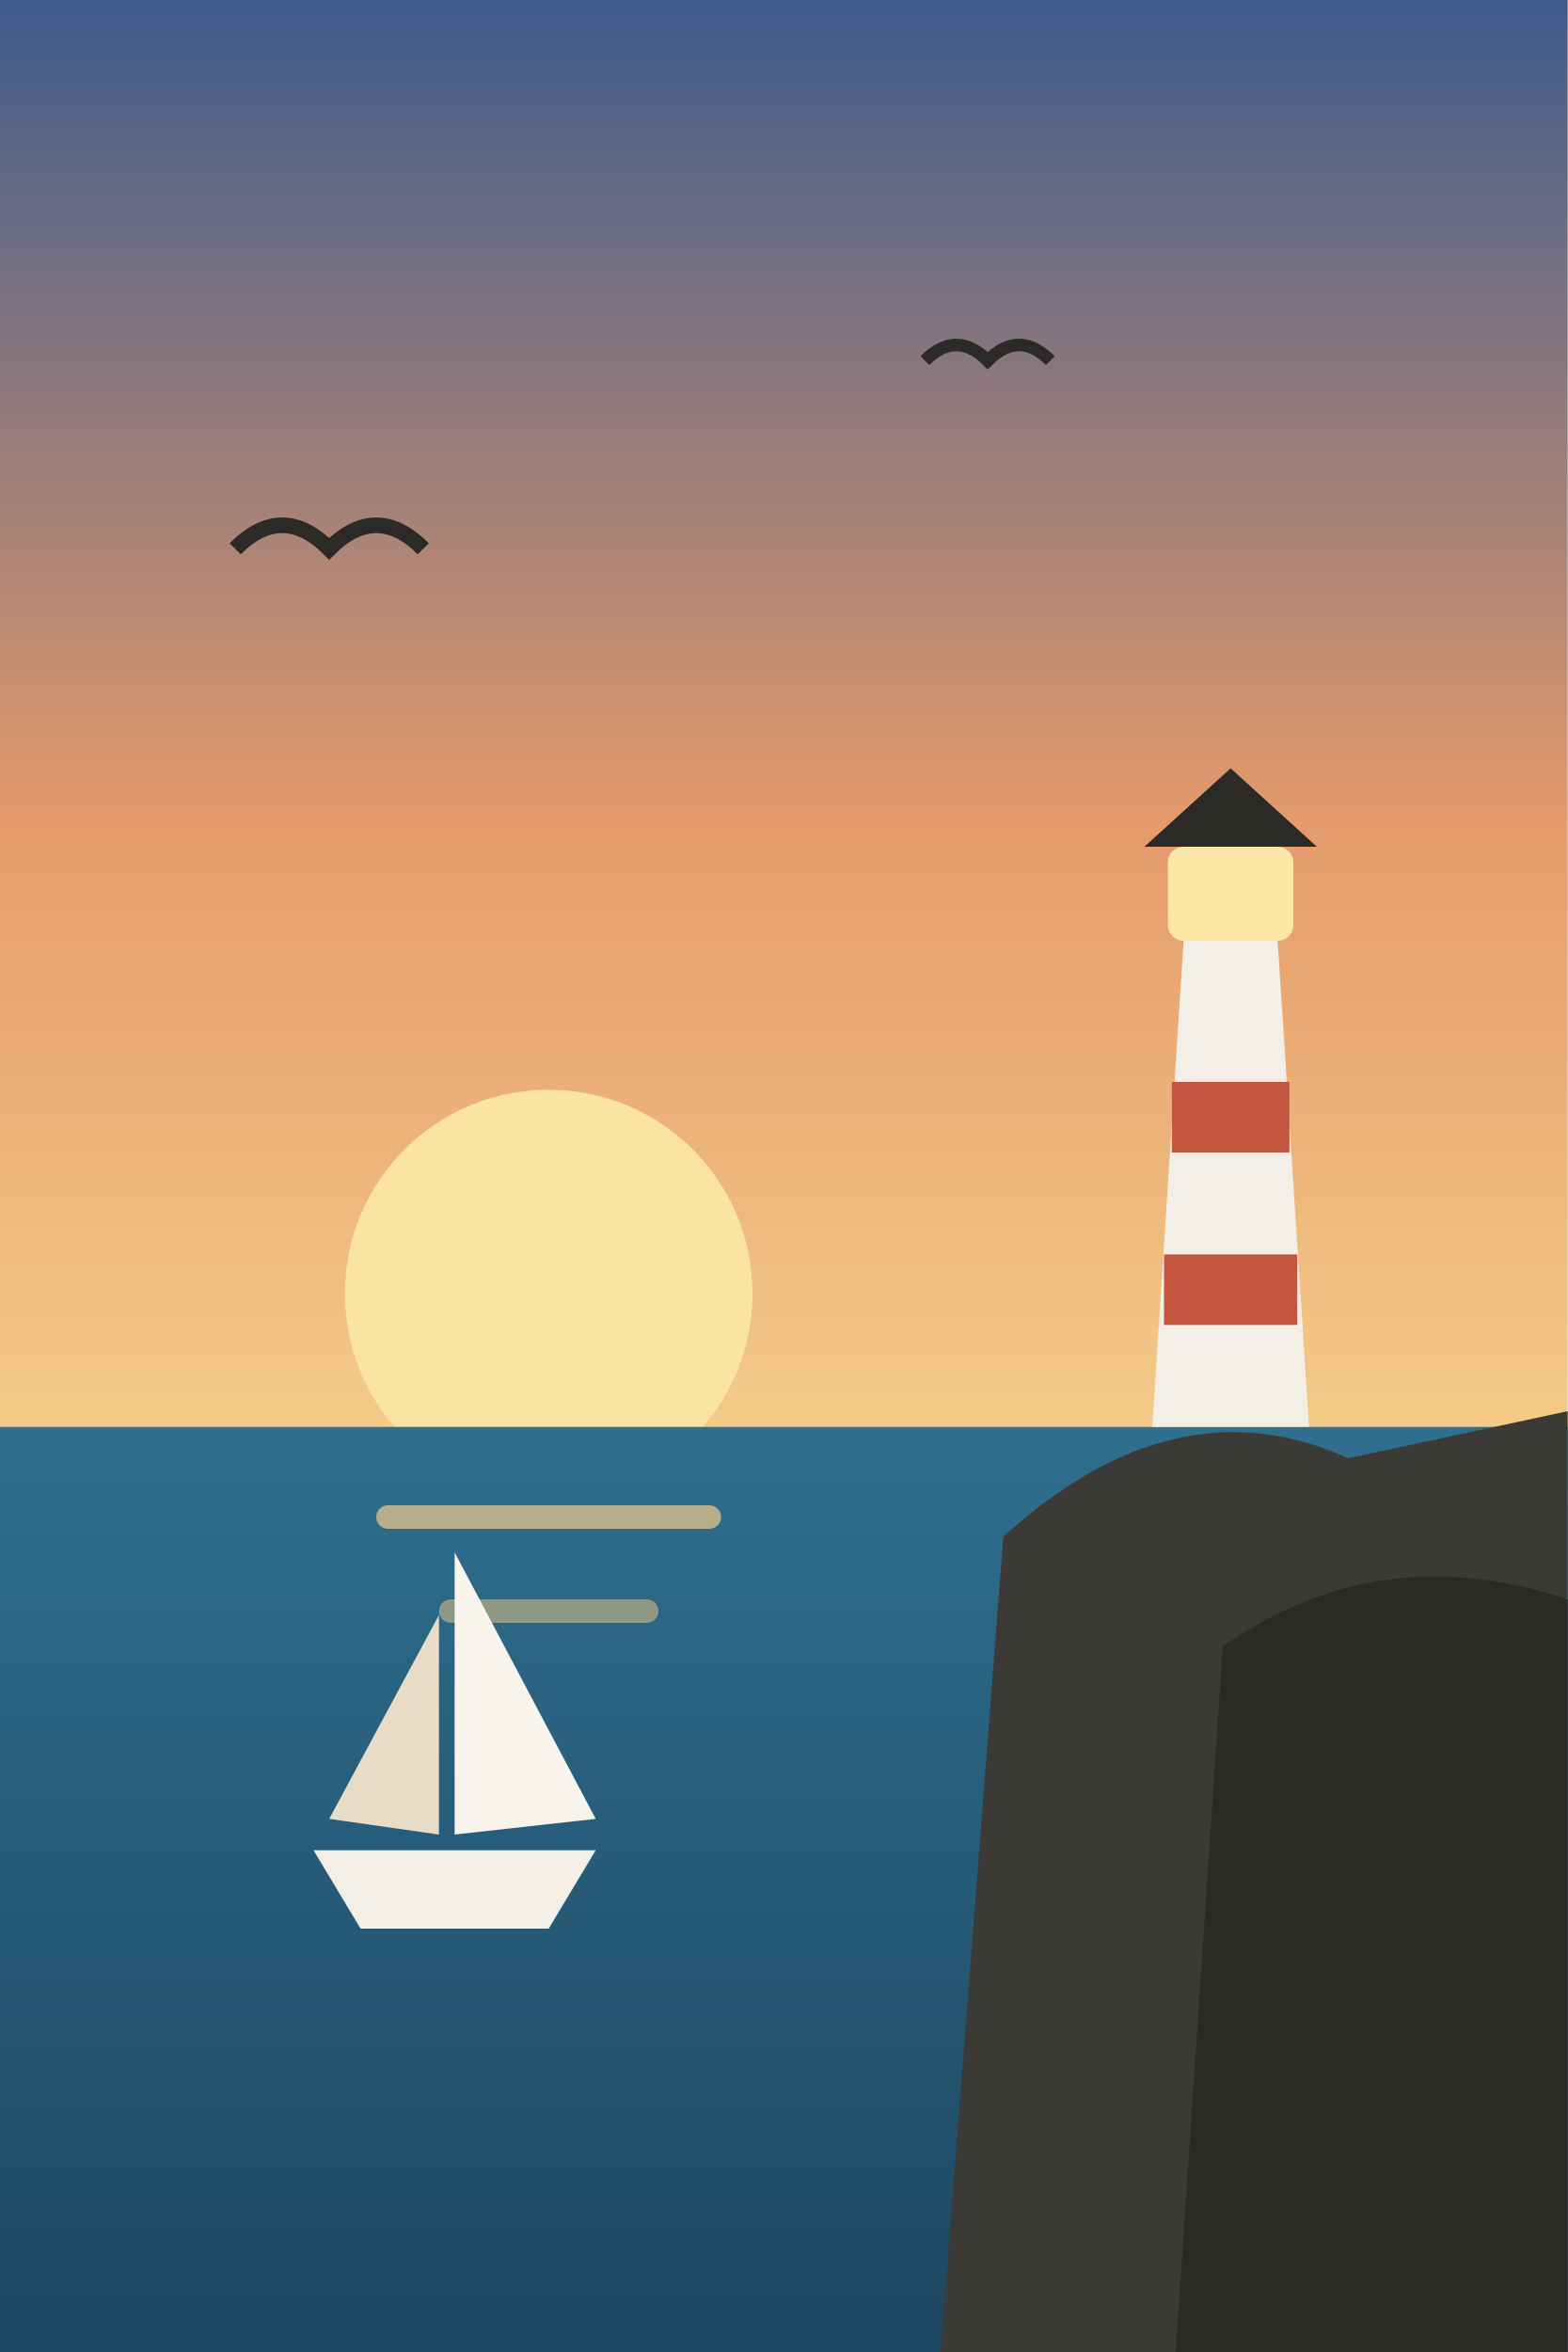
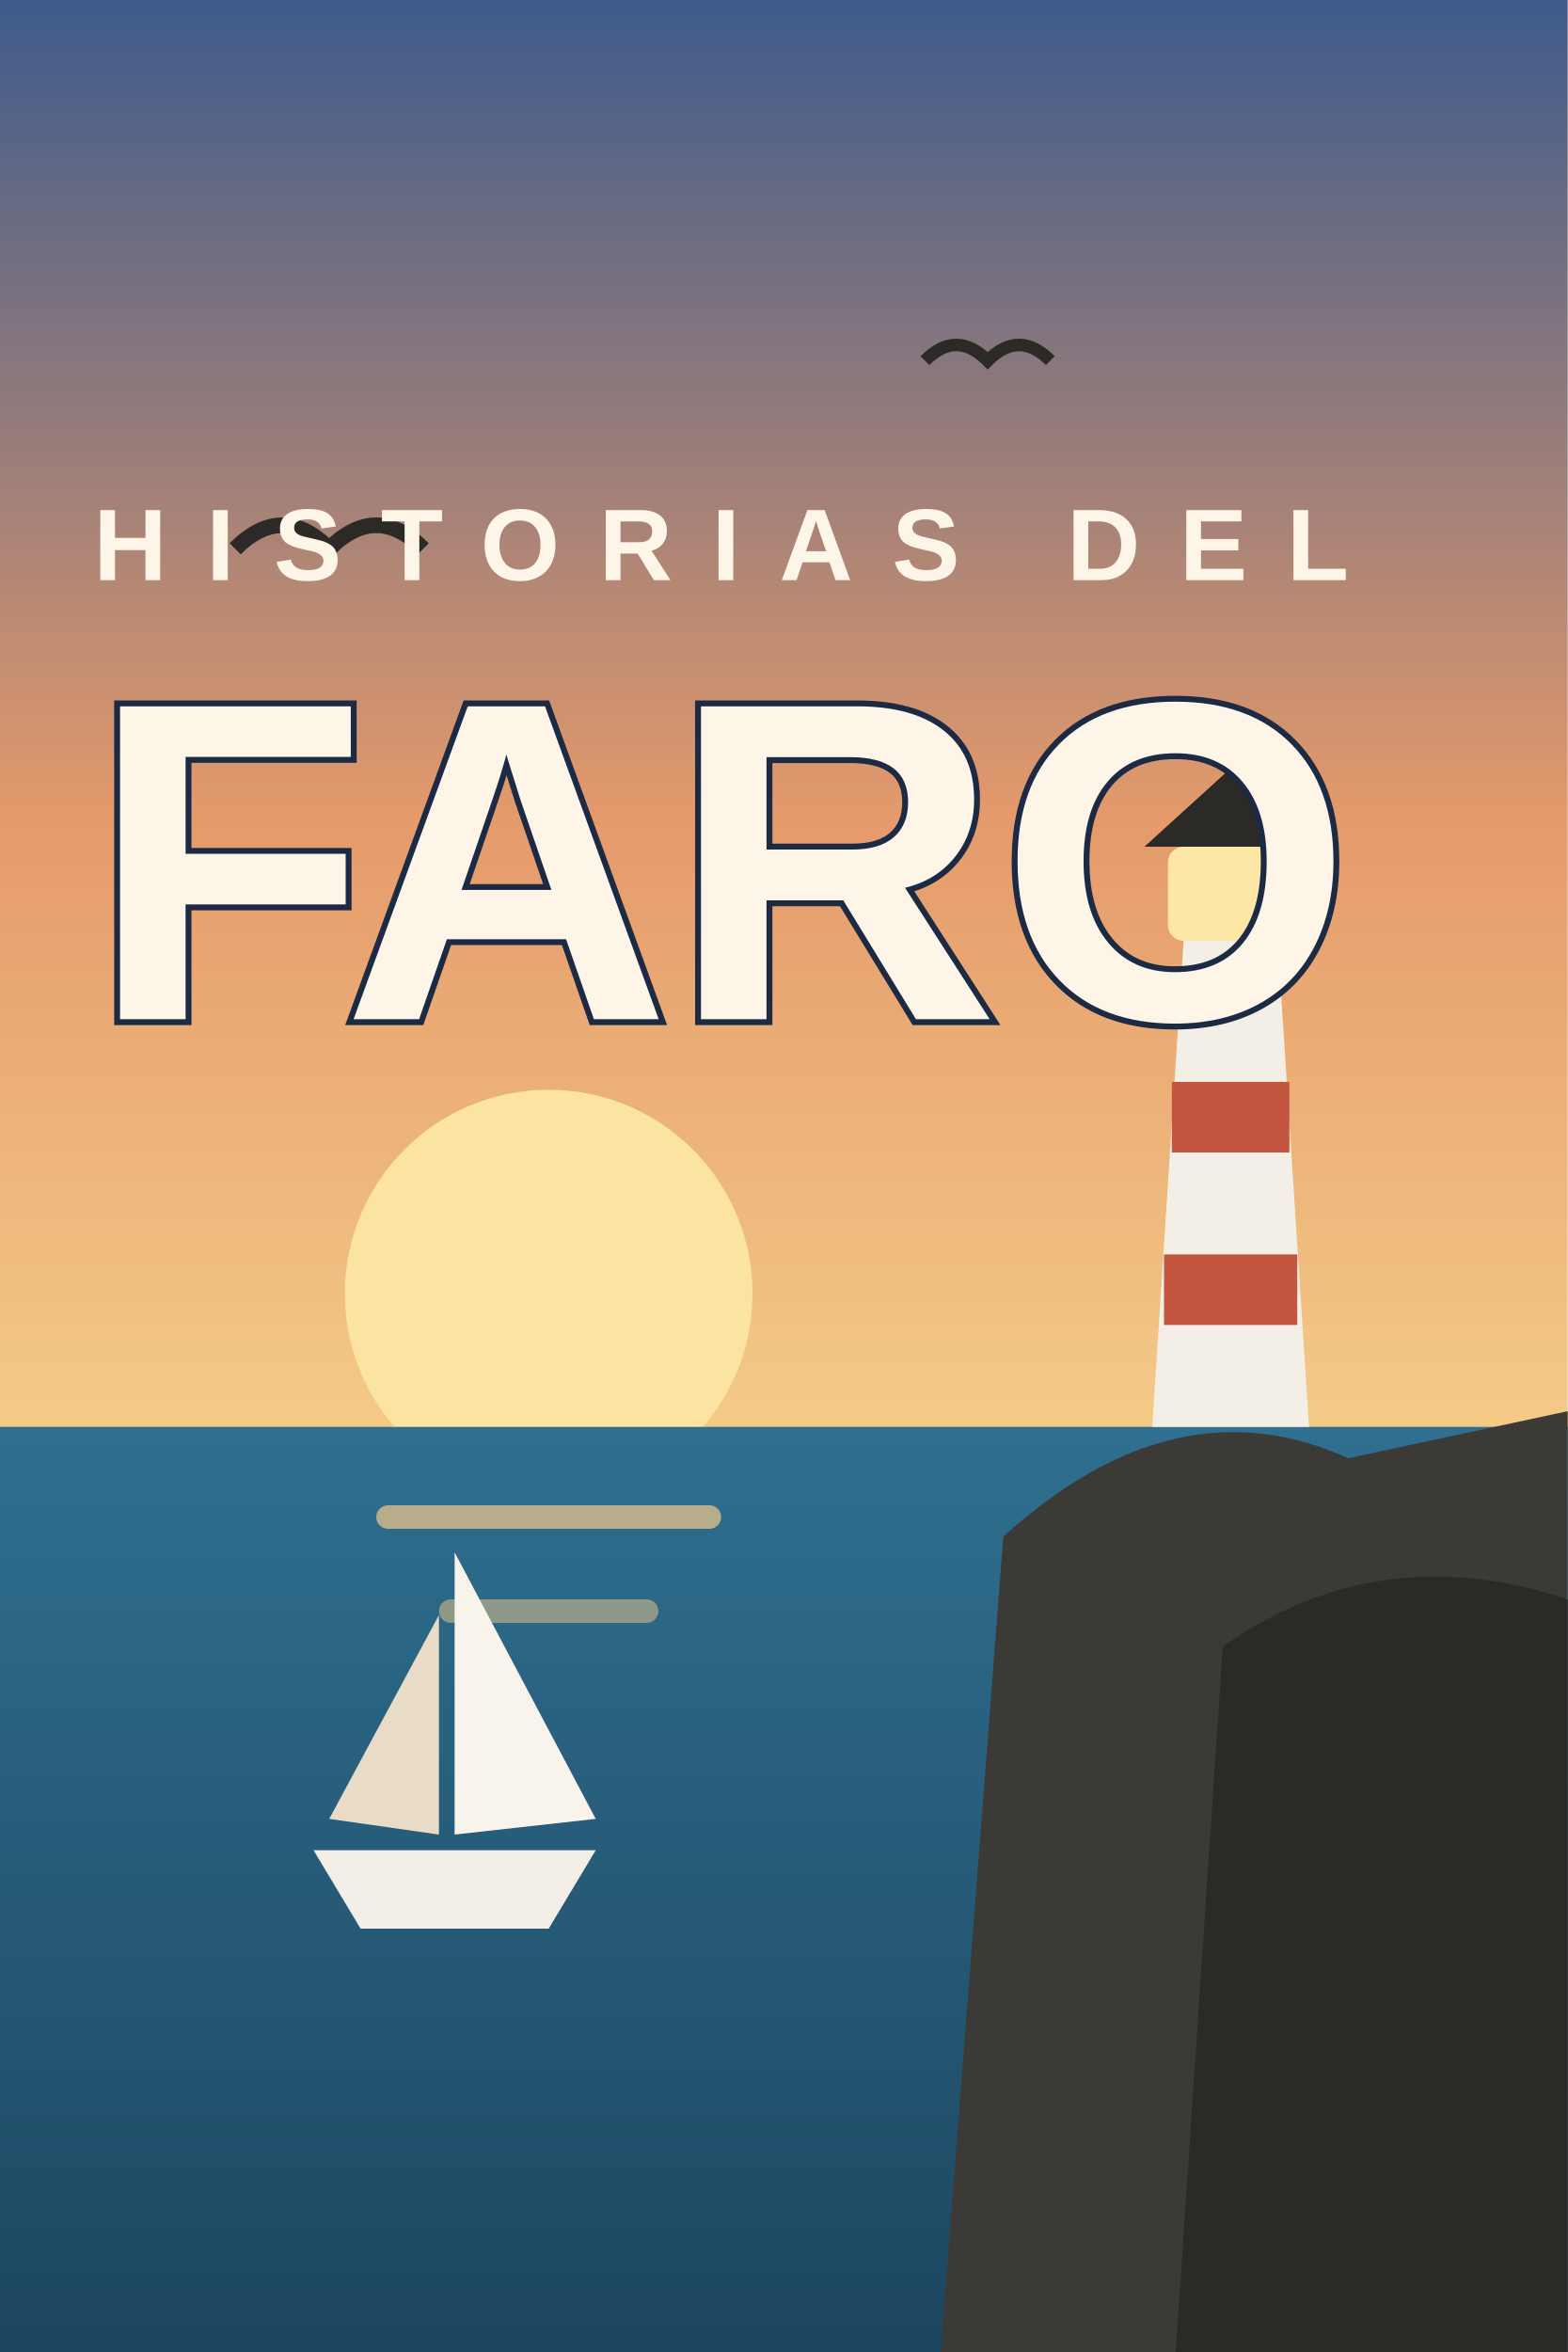
<svg xmlns="http://www.w3.org/2000/svg" viewBox="0 0 200 300" preserveAspectRatio="xMidYMid slice">
  <defs>
    <linearGradient id="dusk" x1="0" y1="0" x2="0" y2="1">
      <stop offset="0" stop-color="#3c5a8c" />
      <stop offset="0.55" stop-color="#e59a6b" />
      <stop offset="1" stop-color="#f6d08a" />
    </linearGradient>
    <linearGradient id="sea" x1="0" y1="0" x2="0" y2="1">
      <stop offset="0" stop-color="#2f6f8f" />
      <stop offset="1" stop-color="#1d4660" />
    </linearGradient>
  </defs>
  <rect width="200" height="190" fill="url(#dusk)" />
  <circle cx="70" cy="165" r="26" fill="#fbe3a1" />
  <rect y="182" width="200" height="118" fill="url(#sea)" />
  <rect x="48" y="192" width="44" height="3" rx="1.5" fill="#f3c98a" opacity="0.7" />
  <rect x="56" y="204" width="28" height="3" rx="1.5" fill="#f3c98a" opacity="0.5" />
  <path d="M120 300 L128 196 Q150 176 172 186 L200 180 V300 Z" fill="#3b3a36" />
  <path d="M150 300 L156 210 Q176 196 200 204 V300 Z" fill="#2b2a27" />
  <path d="M147 182 L151 120 H163 L167 182 Z" fill="#f4efe6" />
  <rect x="149.5" y="138" width="15" height="9" fill="#c4553f" />
  <rect x="148.5" y="160" width="17" height="9" fill="#c4553f" />
  <rect x="149" y="108" width="16" height="12" rx="2" fill="#fde7a6" />
  <path d="M146 108 L157 98 L168 108 Z" fill="#2b2a27" />
  <path d="M40 236 H76 L70 246 H46 Z" fill="#f4efe6" />
  <path d="M58 234 V198 L76 232 Z" fill="#f8f4ec" />
  <path d="M56 234 V206 L42 232 Z" fill="#e8dcc6" />
  <path d="M30 70 q6 -6 12 0 q6 -6 12 0" fill="none" stroke="#2b2a27" stroke-width="2" />
  <path d="M118 46 q4 -4 8 0 q4 -4 8 0" fill="none" stroke="#2b2a27" stroke-width="1.6" />
+   <g font-family="Impact, 'Arial Black', 'Helvetica Neue', Arial, sans-serif" text-anchor="middle" fill="#fdf6e8">
+     <text x="92" y="74" font-size="13" letter-spacing="5" font-weight="700">HISTORIAS DEL</text>
+     <text x="92" y="130" font-size="58" font-weight="900" stroke="#1d2a44" stroke-width="1.5" paint-order="stroke">FARO</text>
+   </g>
</svg>
